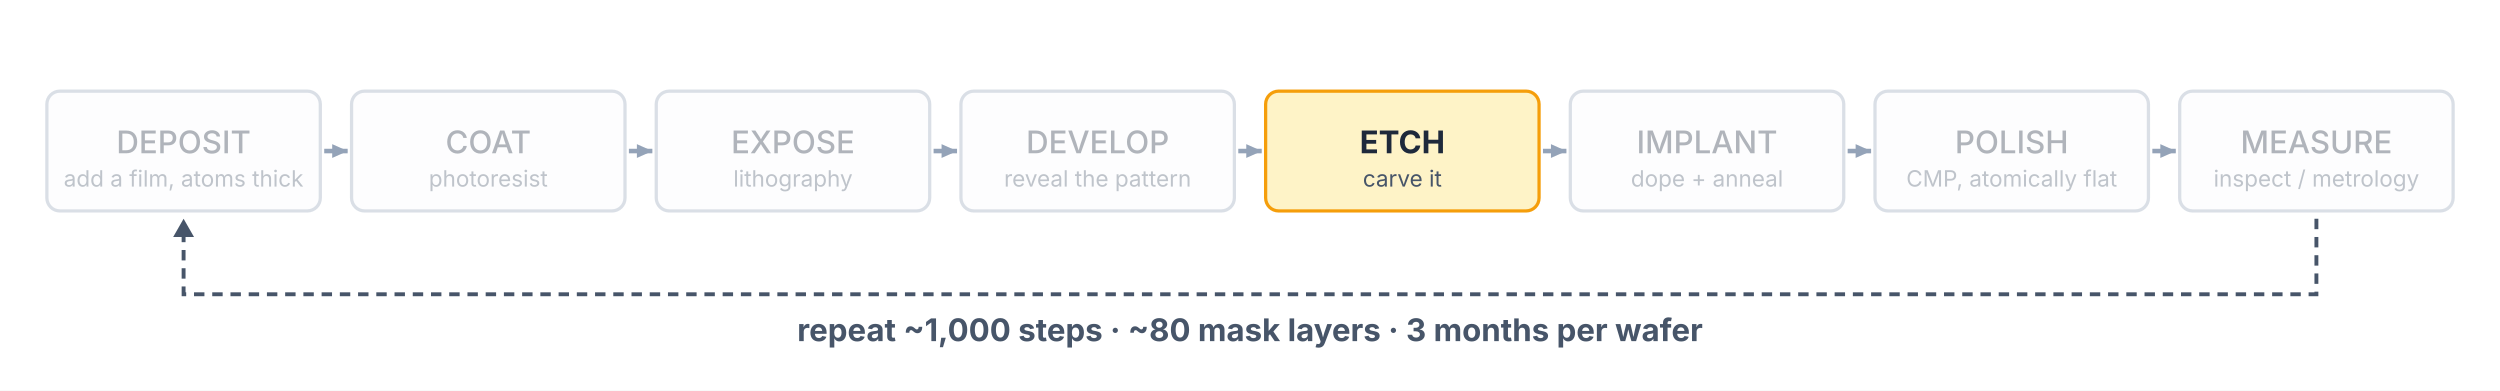
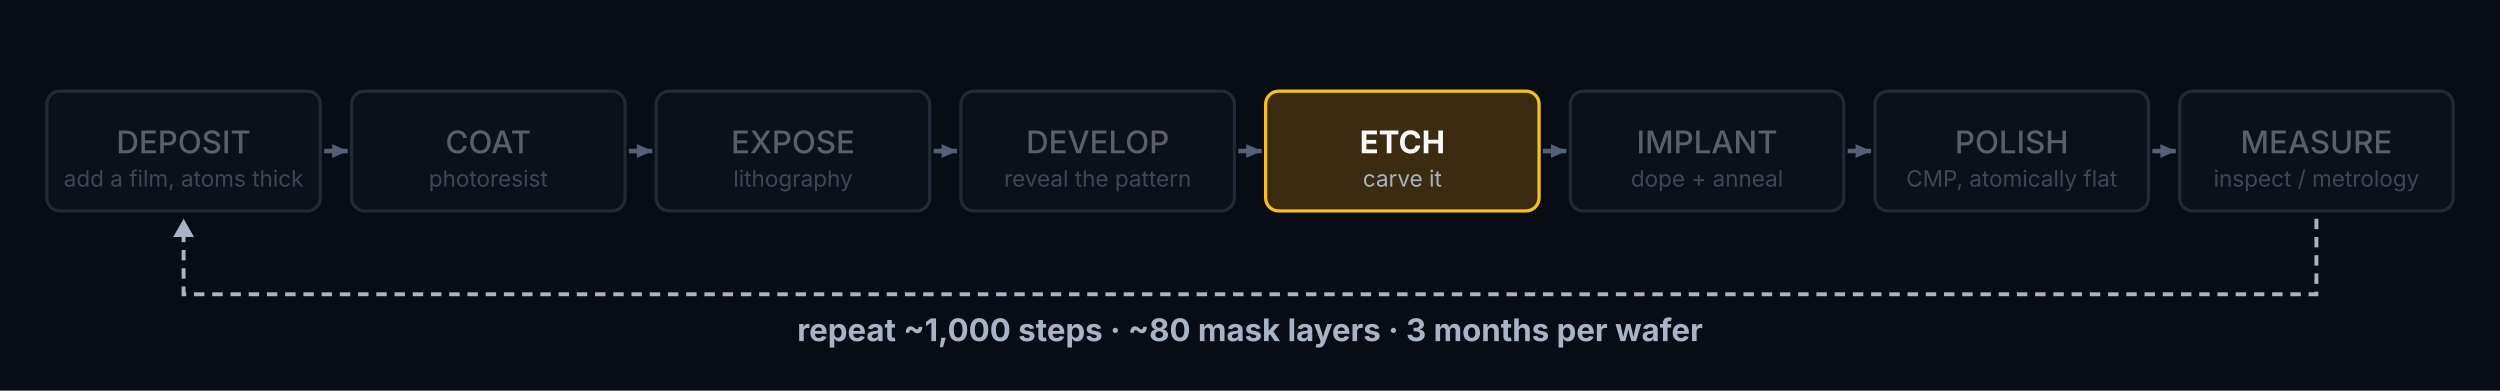
<svg xmlns="http://www.w3.org/2000/svg" viewBox="0 0 1920 300" font-family="Inter, -apple-system, sans-serif">
-   <rect width="1920" height="300" fill="#ffffff" />
+   <rect width="1920" height="300" fill="#080c14" />
  <g opacity="0.35">
-     <rect x="36" y="70" width="210" height="92" rx="10" fill="#f8fafc" stroke="#94a3b8" stroke-width="2.5" />
-     <text x="141" y="109" text-anchor="middle" dominant-baseline="central" font-size="24" font-weight="500" fill="#1e293b">DEPOSIT</text>
-     <text x="141" y="137" text-anchor="middle" dominant-baseline="central" font-size="17.28" fill="#475569">add a film, atoms thick</text>
+     <rect x="36" y="70" width="210" height="92" rx="10" fill="#111827" stroke="#526078" stroke-width="2.5" />
+     <text x="141" y="109" text-anchor="middle" dominant-baseline="central" font-size="24" font-weight="500" fill="#f8fafc">DEPOSIT</text>
+     <text x="141" y="137" text-anchor="middle" dominant-baseline="central" font-size="17.28" fill="#a8b3c7">add a film, atoms thick</text>
  </g>
-   <line x1="249" y1="116" x2="267" y2="116" stroke="#94a3b8" stroke-width="3.5" />
-   <polygon points="267,116 255.13,121.301 255.13,110.699" fill="#94a3b8" />
+   <line x1="249" y1="116" x2="267" y2="116" stroke="#526078" stroke-width="3.5" />
+   <polygon points="267,116 255.13,121.301 255.13,110.699" fill="#526078" />
  <g opacity="0.35">
-     <rect x="270" y="70" width="210" height="92" rx="10" fill="#f8fafc" stroke="#94a3b8" stroke-width="2.5" />
-     <text x="375" y="109" text-anchor="middle" dominant-baseline="central" font-size="24" font-weight="500" fill="#1e293b">COAT</text>
-     <text x="375" y="137" text-anchor="middle" dominant-baseline="central" font-size="17.28" fill="#475569">photoresist</text>
+     <rect x="270" y="70" width="210" height="92" rx="10" fill="#111827" stroke="#526078" stroke-width="2.5" />
+     <text x="375" y="109" text-anchor="middle" dominant-baseline="central" font-size="24" font-weight="500" fill="#f8fafc">COAT</text>
+     <text x="375" y="137" text-anchor="middle" dominant-baseline="central" font-size="17.28" fill="#a8b3c7">photoresist</text>
  </g>
-   <line x1="483" y1="116" x2="501" y2="116" stroke="#94a3b8" stroke-width="3.5" />
-   <polygon points="501,116 489.13,121.301 489.13,110.699" fill="#94a3b8" />
+   <line x1="483" y1="116" x2="501" y2="116" stroke="#526078" stroke-width="3.5" />
+   <polygon points="501,116 489.13,121.301 489.13,110.699" fill="#526078" />
  <g opacity="0.35">
-     <rect x="504" y="70" width="210" height="92" rx="10" fill="#f8fafc" stroke="#94a3b8" stroke-width="2.5" />
-     <text x="609" y="109" text-anchor="middle" dominant-baseline="central" font-size="24" font-weight="500" fill="#1e293b">EXPOSE</text>
-     <text x="609" y="137" text-anchor="middle" dominant-baseline="central" font-size="17.28" fill="#475569">lithography</text>
+     <rect x="504" y="70" width="210" height="92" rx="10" fill="#111827" stroke="#526078" stroke-width="2.5" />
+     <text x="609" y="109" text-anchor="middle" dominant-baseline="central" font-size="24" font-weight="500" fill="#f8fafc">EXPOSE</text>
+     <text x="609" y="137" text-anchor="middle" dominant-baseline="central" font-size="17.28" fill="#a8b3c7">lithography</text>
  </g>
-   <line x1="717" y1="116" x2="735" y2="116" stroke="#94a3b8" stroke-width="3.5" />
-   <polygon points="735,116 723.13,121.301 723.13,110.699" fill="#94a3b8" />
+   <line x1="717" y1="116" x2="735" y2="116" stroke="#526078" stroke-width="3.5" />
+   <polygon points="735,116 723.13,121.301 723.13,110.699" fill="#526078" />
  <g opacity="0.35">
-     <rect x="738" y="70" width="210" height="92" rx="10" fill="#f8fafc" stroke="#94a3b8" stroke-width="2.5" />
-     <text x="843" y="109" text-anchor="middle" dominant-baseline="central" font-size="24" font-weight="500" fill="#1e293b">DEVELOP</text>
-     <text x="843" y="137" text-anchor="middle" dominant-baseline="central" font-size="17.28" fill="#475569">reveal the pattern</text>
+     <rect x="738" y="70" width="210" height="92" rx="10" fill="#111827" stroke="#526078" stroke-width="2.5" />
+     <text x="843" y="109" text-anchor="middle" dominant-baseline="central" font-size="24" font-weight="500" fill="#f8fafc">DEVELOP</text>
+     <text x="843" y="137" text-anchor="middle" dominant-baseline="central" font-size="17.28" fill="#a8b3c7">reveal the pattern</text>
  </g>
-   <line x1="951" y1="116" x2="969" y2="116" stroke="#94a3b8" stroke-width="3.5" />
-   <polygon points="969,116 957.13,121.301 957.13,110.699" fill="#94a3b8" />
+   <line x1="951" y1="116" x2="969" y2="116" stroke="#526078" stroke-width="3.5" />
+   <polygon points="969,116 957.13,121.301 957.13,110.699" fill="#526078" />
  <g opacity="1">
-     <rect x="972" y="70" width="210" height="92" rx="10" fill="#fef3c7" stroke="#f59e0b" stroke-width="2.5" />
-     <text x="1077" y="109" text-anchor="middle" dominant-baseline="central" font-size="24" font-weight="700" fill="#1e293b">ETCH</text>
-     <text x="1077" y="137" text-anchor="middle" dominant-baseline="central" font-size="17.28" fill="#475569">carve it</text>
+     <rect x="972" y="70" width="210" height="92" rx="10" fill="#3b2b10" stroke="#fbbf24" stroke-width="2.5" />
+     <text x="1077" y="109" text-anchor="middle" dominant-baseline="central" font-size="24" font-weight="700" fill="#f8fafc">ETCH</text>
+     <text x="1077" y="137" text-anchor="middle" dominant-baseline="central" font-size="17.28" fill="#a8b3c7">carve it</text>
  </g>
-   <line x1="1185" y1="116" x2="1203" y2="116" stroke="#94a3b8" stroke-width="3.5" />
-   <polygon points="1203,116 1191.13,121.301 1191.13,110.699" fill="#94a3b8" />
+   <line x1="1185" y1="116" x2="1203" y2="116" stroke="#526078" stroke-width="3.5" />
+   <polygon points="1203,116 1191.13,121.301 1191.13,110.699" fill="#526078" />
  <g opacity="0.35">
-     <rect x="1206" y="70" width="210" height="92" rx="10" fill="#f8fafc" stroke="#94a3b8" stroke-width="2.5" />
-     <text x="1311" y="109" text-anchor="middle" dominant-baseline="central" font-size="24" font-weight="500" fill="#1e293b">IMPLANT</text>
-     <text x="1311" y="137" text-anchor="middle" dominant-baseline="central" font-size="17.28" fill="#475569">dope + anneal</text>
+     <rect x="1206" y="70" width="210" height="92" rx="10" fill="#111827" stroke="#526078" stroke-width="2.5" />
+     <text x="1311" y="109" text-anchor="middle" dominant-baseline="central" font-size="24" font-weight="500" fill="#f8fafc">IMPLANT</text>
+     <text x="1311" y="137" text-anchor="middle" dominant-baseline="central" font-size="17.28" fill="#a8b3c7">dope + anneal</text>
  </g>
-   <line x1="1419" y1="116" x2="1437" y2="116" stroke="#94a3b8" stroke-width="3.5" />
-   <polygon points="1437,116 1425.13,121.301 1425.13,110.699" fill="#94a3b8" />
+   <line x1="1419" y1="116" x2="1437" y2="116" stroke="#526078" stroke-width="3.5" />
+   <polygon points="1437,116 1425.13,121.301 1425.13,110.699" fill="#526078" />
  <g opacity="0.35">
-     <rect x="1440" y="70" width="210" height="92" rx="10" fill="#f8fafc" stroke="#94a3b8" stroke-width="2.5" />
-     <text x="1545" y="109" text-anchor="middle" dominant-baseline="central" font-size="24" font-weight="500" fill="#1e293b">POLISH</text>
-     <text x="1545" y="137" text-anchor="middle" dominant-baseline="central" font-size="17.28" fill="#475569">CMP, atomically flat</text>
+     <rect x="1440" y="70" width="210" height="92" rx="10" fill="#111827" stroke="#526078" stroke-width="2.5" />
+     <text x="1545" y="109" text-anchor="middle" dominant-baseline="central" font-size="24" font-weight="500" fill="#f8fafc">POLISH</text>
+     <text x="1545" y="137" text-anchor="middle" dominant-baseline="central" font-size="17.28" fill="#a8b3c7">CMP, atomically flat</text>
  </g>
-   <line x1="1653" y1="116" x2="1671" y2="116" stroke="#94a3b8" stroke-width="3.5" />
-   <polygon points="1671,116 1659.13,121.301 1659.13,110.699" fill="#94a3b8" />
+   <line x1="1653" y1="116" x2="1671" y2="116" stroke="#526078" stroke-width="3.5" />
+   <polygon points="1671,116 1659.13,121.301 1659.13,110.699" fill="#526078" />
  <g opacity="0.35">
-     <rect x="1674" y="70" width="210" height="92" rx="10" fill="#f8fafc" stroke="#94a3b8" stroke-width="2.5" />
-     <text x="1779" y="109" text-anchor="middle" dominant-baseline="central" font-size="24" font-weight="500" fill="#1e293b">MEASURE</text>
-     <text x="1779" y="137" text-anchor="middle" dominant-baseline="central" font-size="17.28" fill="#475569">inspect / metrology</text>
+     <rect x="1674" y="70" width="210" height="92" rx="10" fill="#111827" stroke="#526078" stroke-width="2.5" />
+     <text x="1779" y="109" text-anchor="middle" dominant-baseline="central" font-size="24" font-weight="500" fill="#f8fafc">MEASURE</text>
+     <text x="1779" y="137" text-anchor="middle" dominant-baseline="central" font-size="17.28" fill="#a8b3c7">inspect / metrology</text>
  </g>
-   <path d="M 1779 168 L 1779 226 L 141 226 L 141 174" fill="none" stroke="#475569" stroke-width="3" stroke-dasharray="8 6" />
-   <polygon points="141,168 133,182 149,182" fill="#475569" />
-   <text x="960" y="262" text-anchor="middle" font-size="24" font-weight="700" fill="#475569">repeat ~1,000 steps · ~80 mask layers · 3 months per wafer</text>
+   <path d="M 1779 168 L 1779 226 L 141 226 L 141 174" fill="none" stroke="#a8b3c7" stroke-width="3" stroke-dasharray="8 6" />
+   <polygon points="141,168 133,182 149,182" fill="#a8b3c7" />
+   <text x="960" y="262" text-anchor="middle" font-size="24" font-weight="700" fill="#a8b3c7">repeat ~1,000 steps · ~80 mask layers · 3 months per wafer</text>
</svg>
